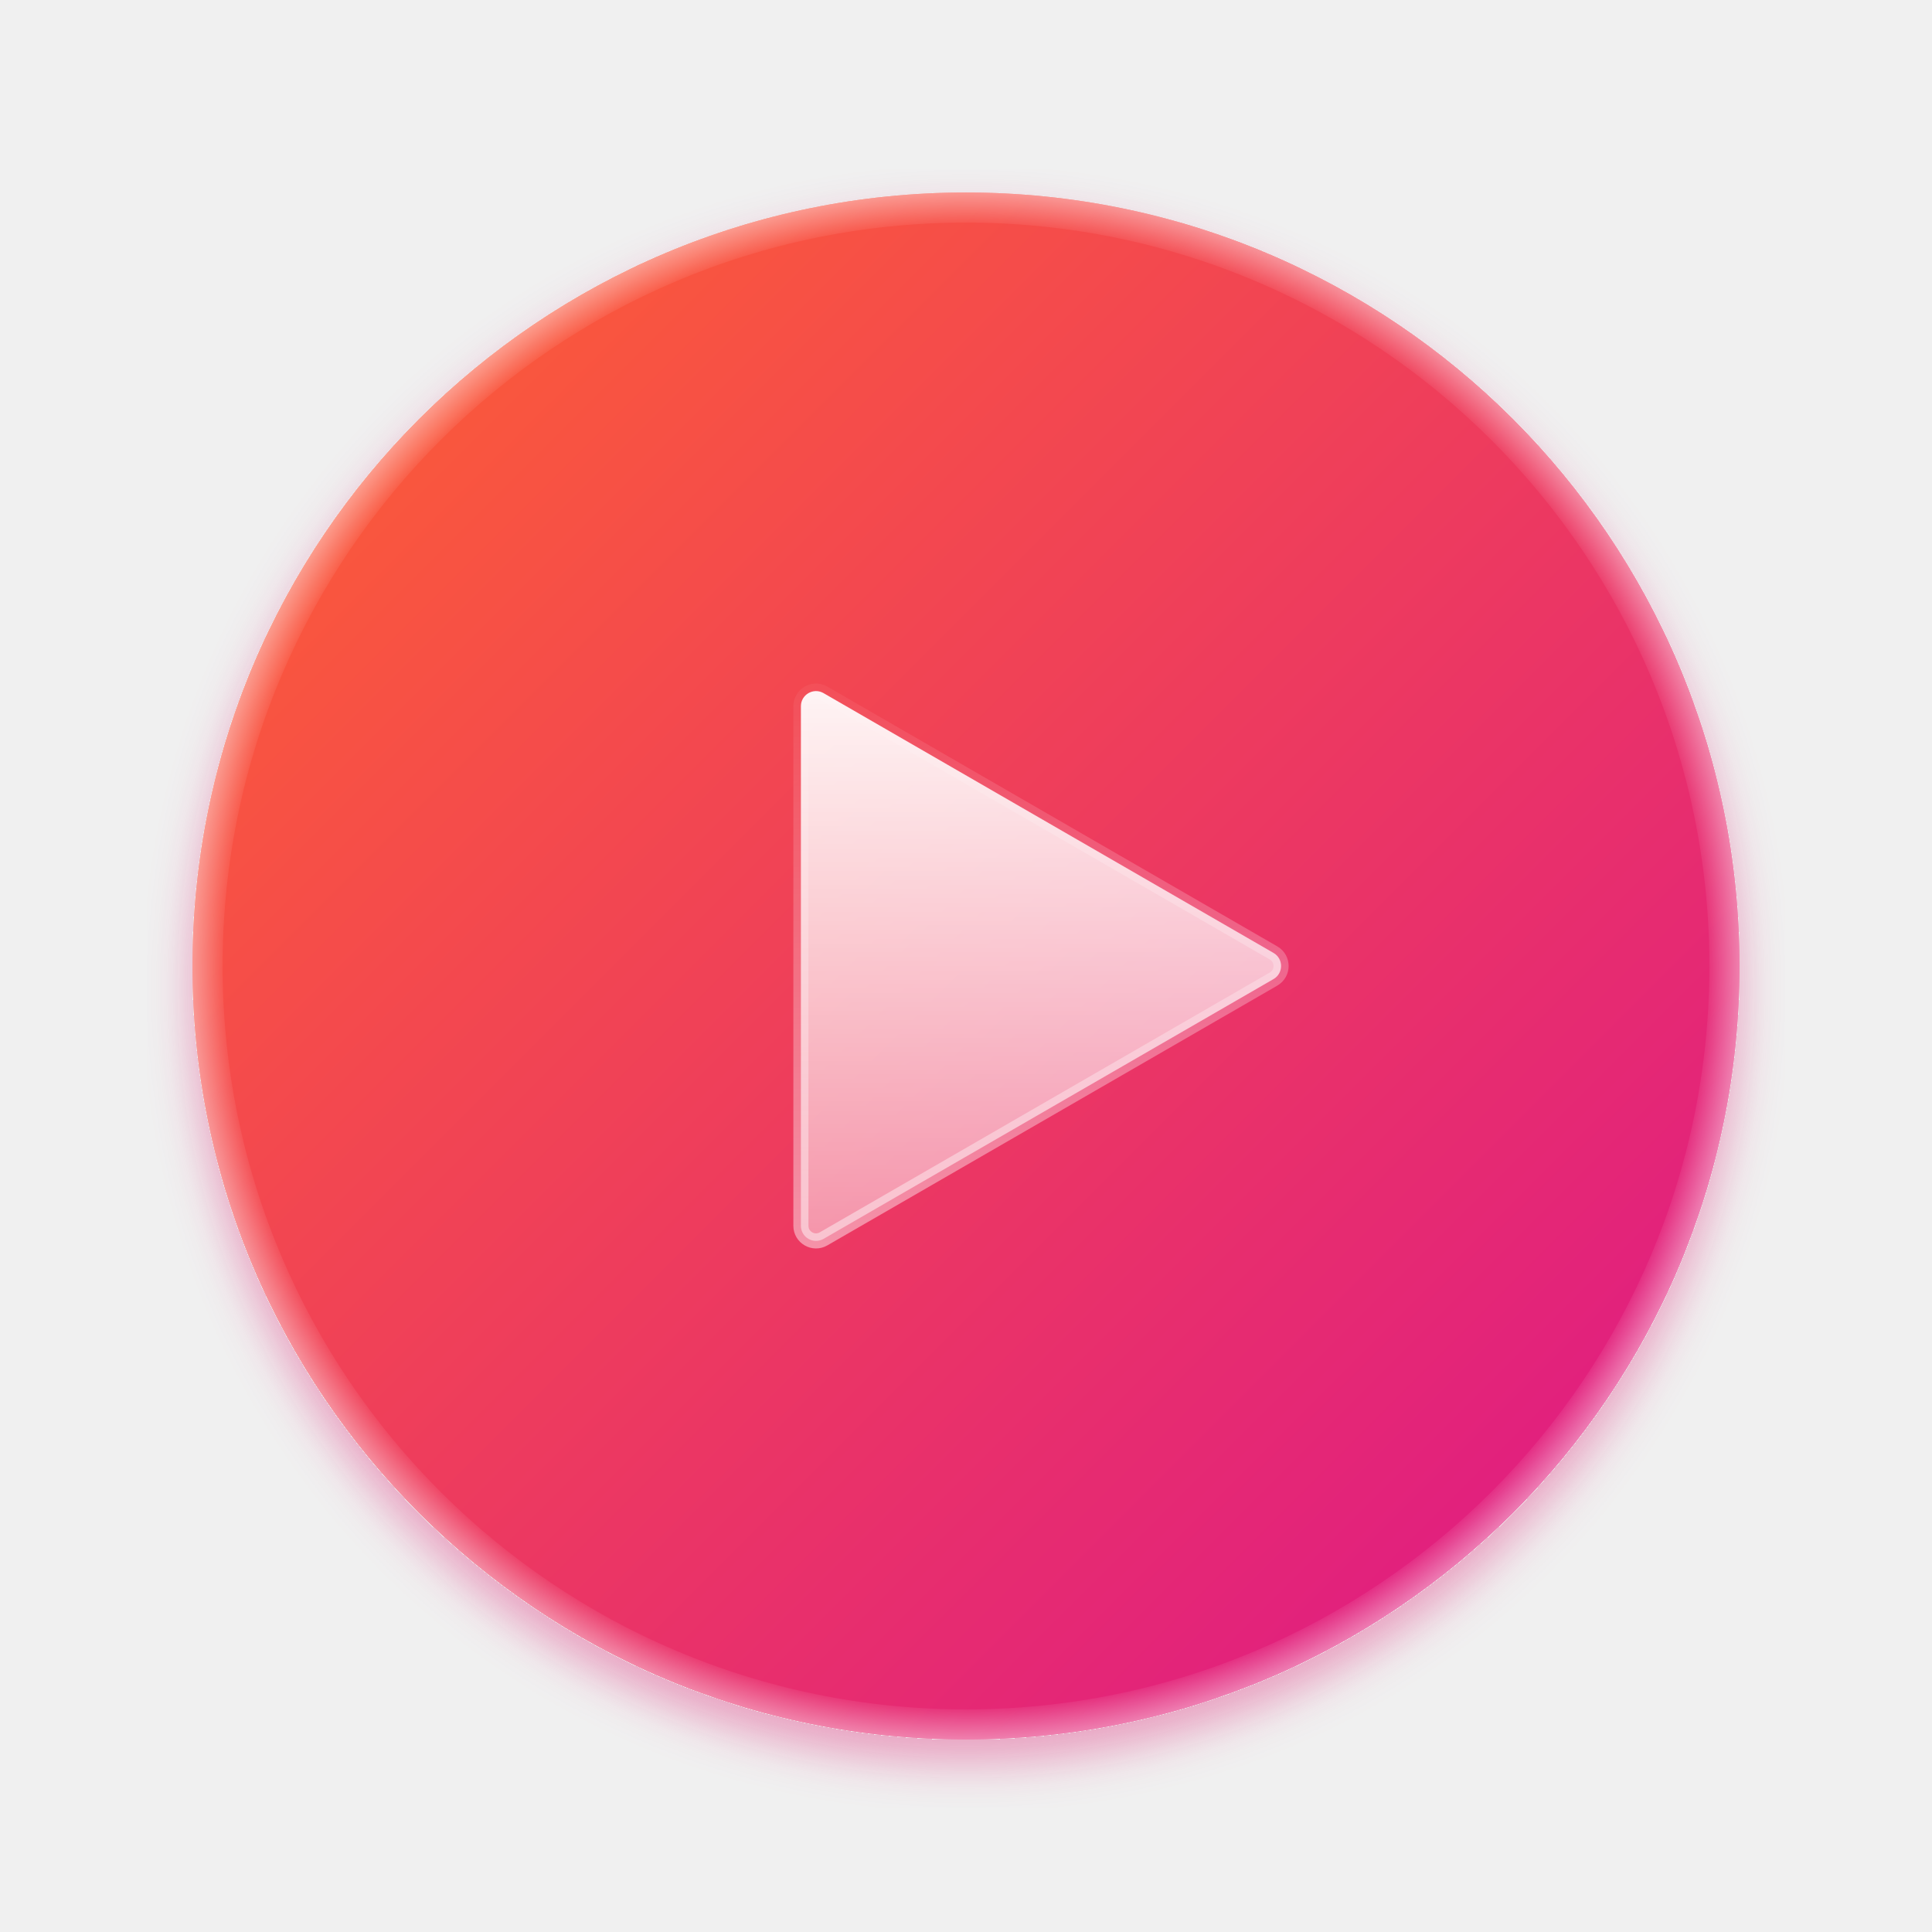
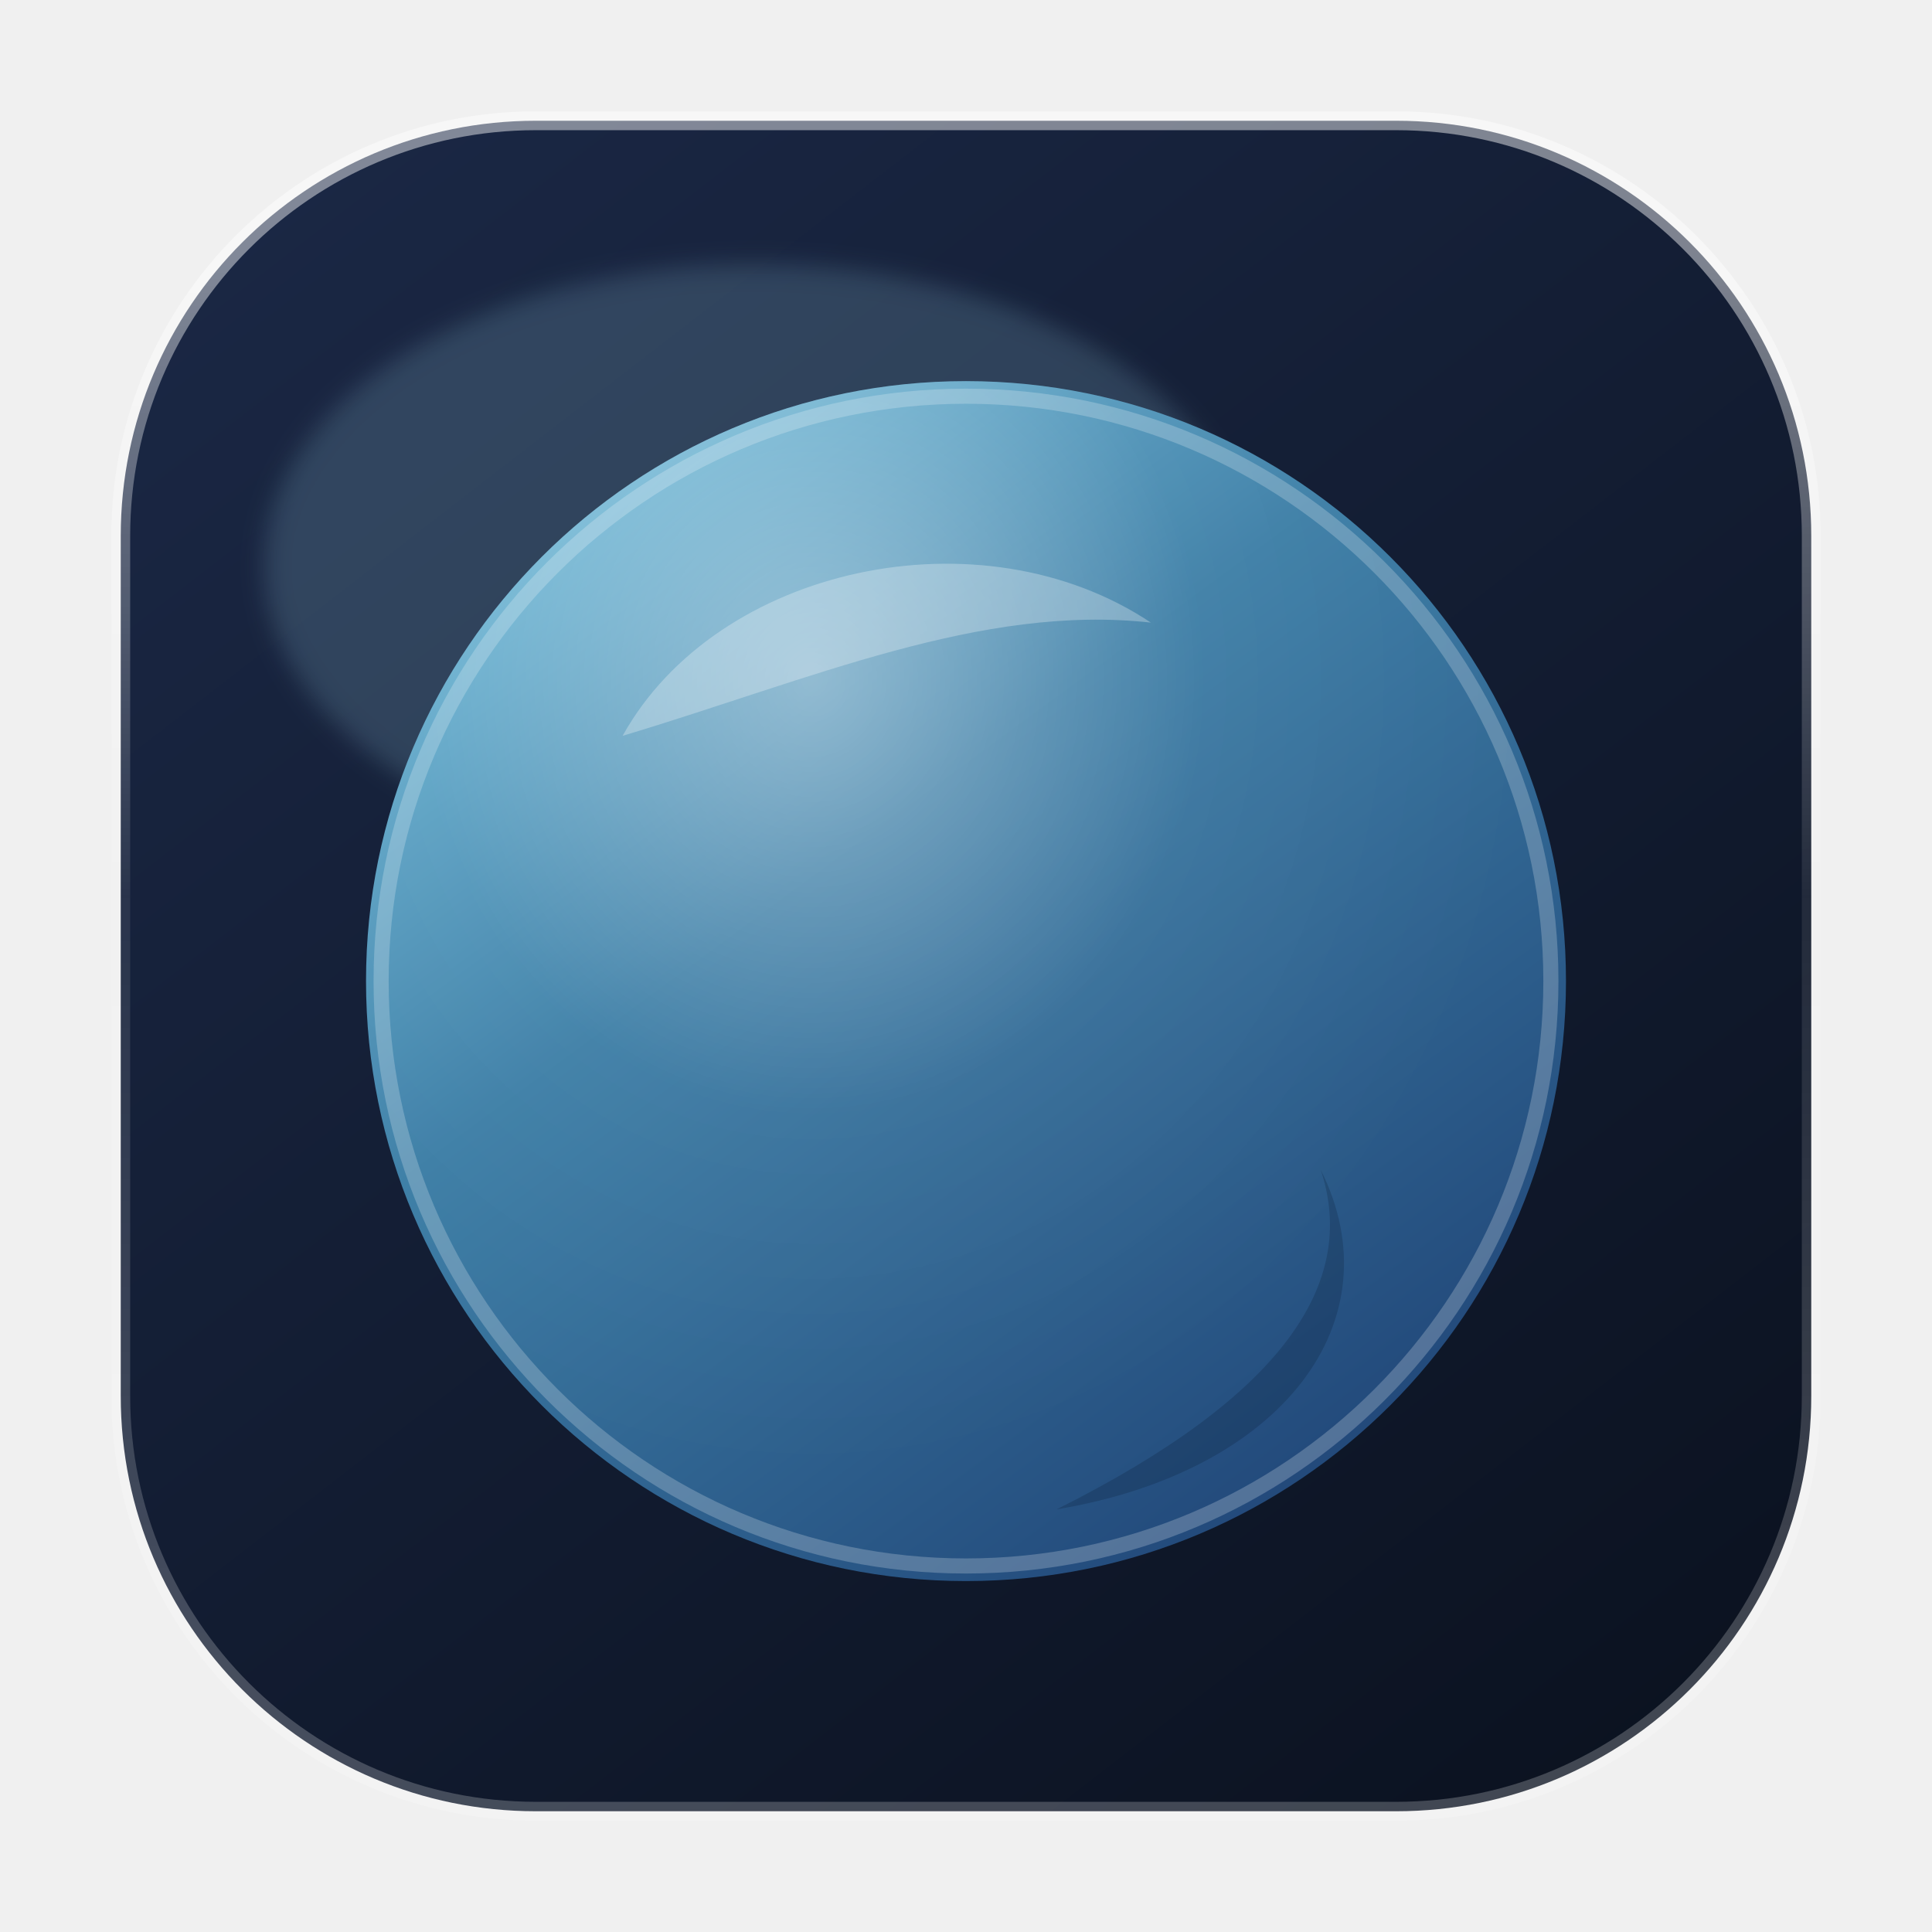
<svg xmlns="http://www.w3.org/2000/svg" width="1024" height="1024" viewBox="0 0 1024 1024" fill="none">
-   <g filter="url(#filter0_d_18_2)">
-     <circle cx="512" cy="512" r="410" fill="url(#paint0_linear_18_2)" />
-     <circle cx="512" cy="512" r="402" stroke="url(#paint1_radial_18_2)" stroke-opacity="0.5" stroke-width="16" />
-   </g>
-   <path d="M675 505.072C680.333 508.152 680.333 515.849 675 518.928L436.5 656.626C431.167 659.705 424.5 655.857 424.5 649.698V374.302C424.5 368.24 430.96 364.415 436.249 367.234L436.5 367.374L675 505.072Z" fill="url(#paint2_linear_18_2)" stroke="url(#paint3_linear_18_2)" stroke-width="8" stroke-linejoin="round" />
  <defs>
-     <filter id="filter0_d_18_2" x="78" y="90" width="868" height="868" filterUnits="userSpaceOnUse" color-interpolation-filters="sRGB">
-       <feFlood flood-opacity="0" result="BackgroundImageFix" />
-       <feColorMatrix in="SourceAlpha" type="matrix" values="0 0 0 0 0 0 0 0 0 0 0 0 0 0 0 0 0 0 127 0" result="hardAlpha" />
-       <feOffset dy="12" />
-       <feGaussianBlur stdDeviation="12" />
-       <feComposite in2="hardAlpha" operator="out" />
-       <feColorMatrix type="matrix" values="0 0 0 0 0.867 0 0 0 0 0.141 0 0 0 0 0.463 0 0 0 0.4 0" />
-       <feBlend mode="normal" in2="BackgroundImageFix" result="effect1_dropShadow_18_2" />
-       <feBlend mode="normal" in="SourceGraphic" in2="effect1_dropShadow_18_2" result="shape" />
+     <linearGradient id="ruri-bg" x1="180" y1="80" x2="860" y2="960" gradientUnits="userSpaceOnUse">
+       <stop stop-color="#1A2744" />
+       <stop offset="1" stop-color="#0B1220" />
+     </linearGradient>
+     <linearGradient id="ruri-stone" x1="280" y1="180" x2="780" y2="860" gradientUnits="userSpaceOnUse">
+       <stop stop-color="#7EC8E3" />
+       <stop offset="0.38" stop-color="#3D7EA6" />
+       <stop offset="1" stop-color="#1B3B6F" />
+     </linearGradient>
+     <radialGradient id="ruri-glow" cx="0" cy="0" r="1" gradientUnits="userSpaceOnUse" gradientTransform="translate(430 360) rotate(90) scale(420 380)">
+       <stop stop-color="white" stop-opacity="0.38" />
+       <stop offset="0.55" stop-color="white" stop-opacity="0.04" />
+       <stop offset="1" stop-color="white" stop-opacity="0" />
+     </radialGradient>
+     <linearGradient id="ruri-rim" x1="512" y1="140" x2="512" y2="884" gradientUnits="userSpaceOnUse">
+       <stop stop-color="white" stop-opacity="0.45" />
+       <stop offset="0.45" stop-color="white" stop-opacity="0.08" />
+       <stop offset="1" stop-color="white" stop-opacity="0.22" />
+     </linearGradient>
+     <filter id="ruri-soft" x="80" y="80" width="864" height="864" filterUnits="userSpaceOnUse" color-interpolation-filters="sRGB">
+       <feGaussianBlur stdDeviation="6" />
    </filter>
-     <linearGradient id="paint0_linear_18_2" x1="102" y1="102" x2="922" y2="922" gradientUnits="userSpaceOnUse">
-       <stop stop-color="#FF632F" />
-       <stop offset="1" stop-color="#DC148C" />
-     </linearGradient>
-     <radialGradient id="paint1_radial_18_2" cx="0" cy="0" r="1" gradientUnits="userSpaceOnUse" gradientTransform="translate(512 512) rotate(45) scale(579.828)">
-       <stop offset="0.68" stop-color="white" stop-opacity="0" />
-       <stop offset="0.72" stop-color="white" />
-     </radialGradient>
-     <linearGradient id="paint2_linear_18_2" x1="512" y1="329" x2="512" y2="695" gradientUnits="userSpaceOnUse">
-       <stop stop-color="white" />
-       <stop offset="1" stop-color="white" stop-opacity="0.4" />
-     </linearGradient>
-     <linearGradient id="paint3_linear_18_2" x1="512" y1="329" x2="512" y2="695" gradientUnits="userSpaceOnUse">
-       <stop stop-color="white" stop-opacity="0" />
-       <stop offset="1" stop-color="white" stop-opacity="0.5" />
-     </linearGradient>
  </defs>
+   <rect x="64" y="64" width="896" height="896" rx="220" fill="url(#ruri-bg)" />
+   <rect x="64" y="64" width="896" height="896" rx="220" stroke="url(#ruri-rim)" stroke-width="10" />
+   <ellipse cx="400" cy="300" rx="260" ry="160" fill="#9FD6EC" opacity="0.18" filter="url(#ruri-soft)" />
+   <circle cx="512" cy="520" r="318" fill="url(#ruri-stone)" />
+   <circle cx="512" cy="520" r="318" fill="url(#ruri-glow)" />
+   <circle cx="512" cy="520" r="310" stroke="white" stroke-opacity="0.22" stroke-width="8" />
+   <path d="M330 390 C380 300, 520 270, 610 330 C520 320, 430 360, 330 390Z" fill="white" fill-opacity="0.28" />
+   <path d="M700 620 C740 700, 680 780, 560 800 C680 740, 720 680, 700 620Z" fill="#04101F" fill-opacity="0.18" />
</svg>
